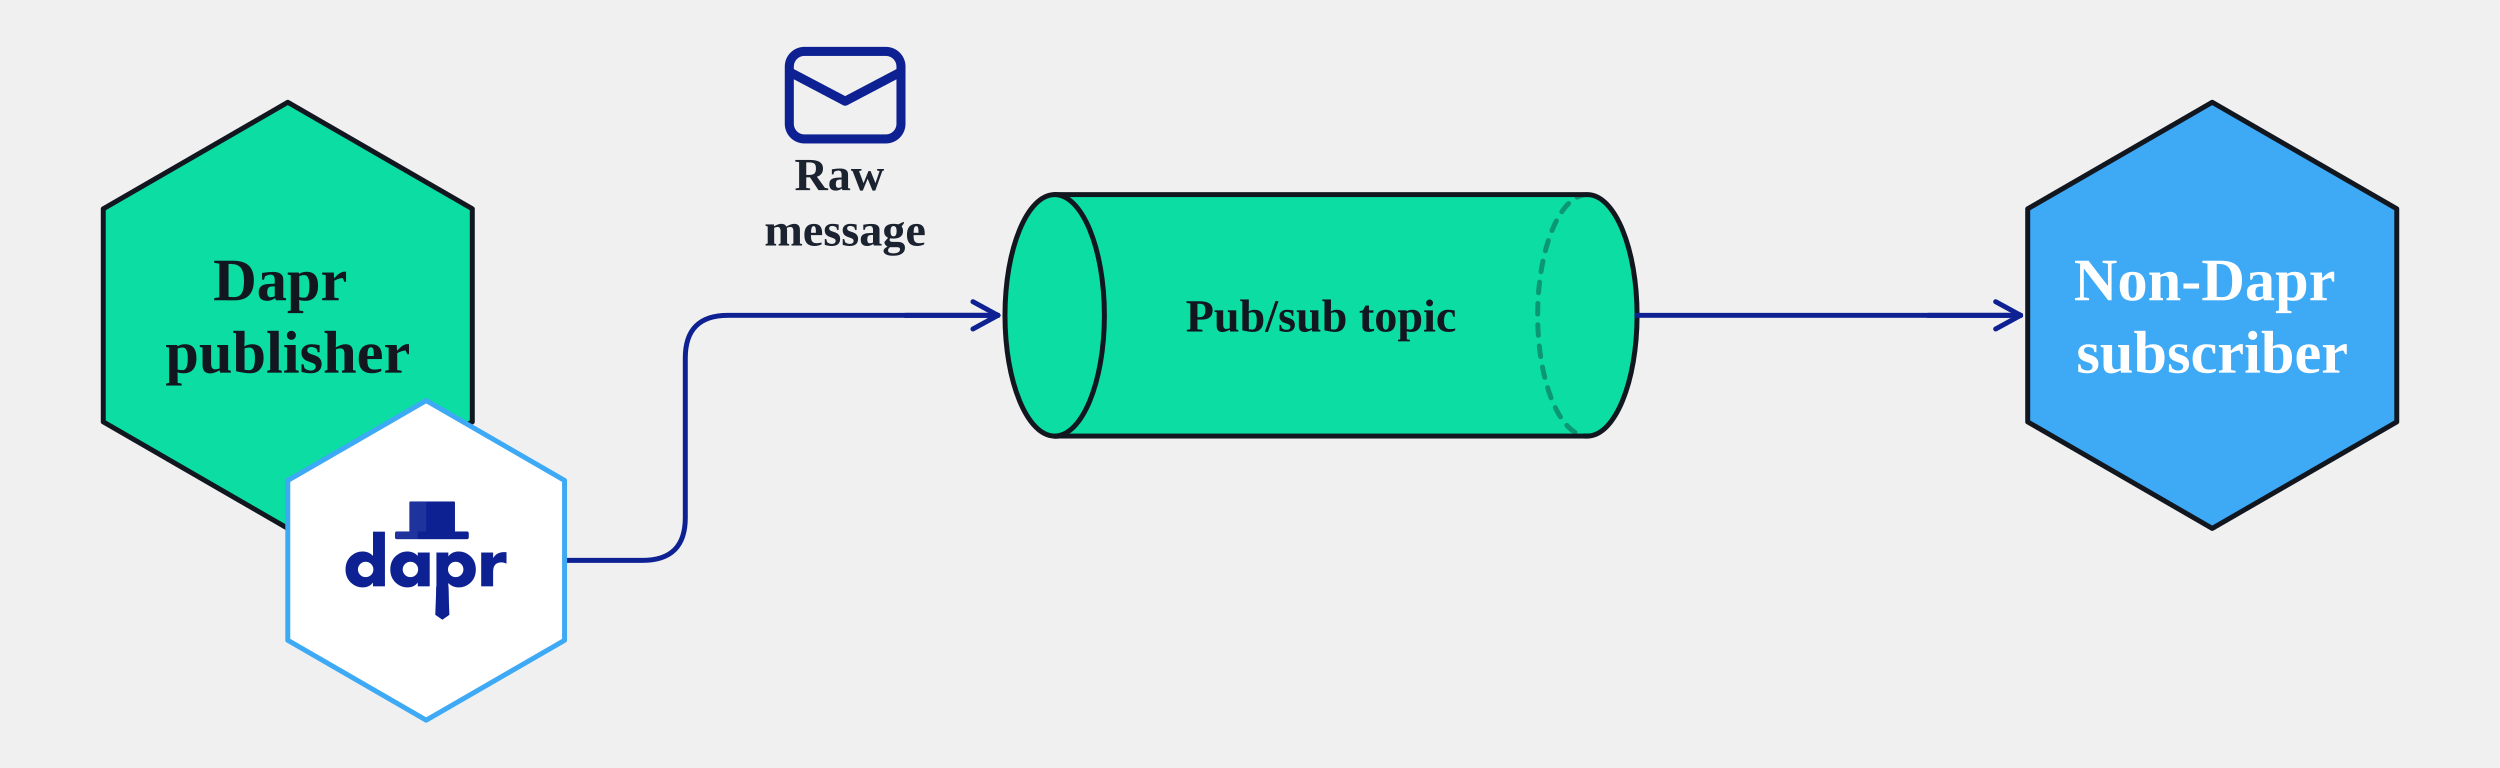
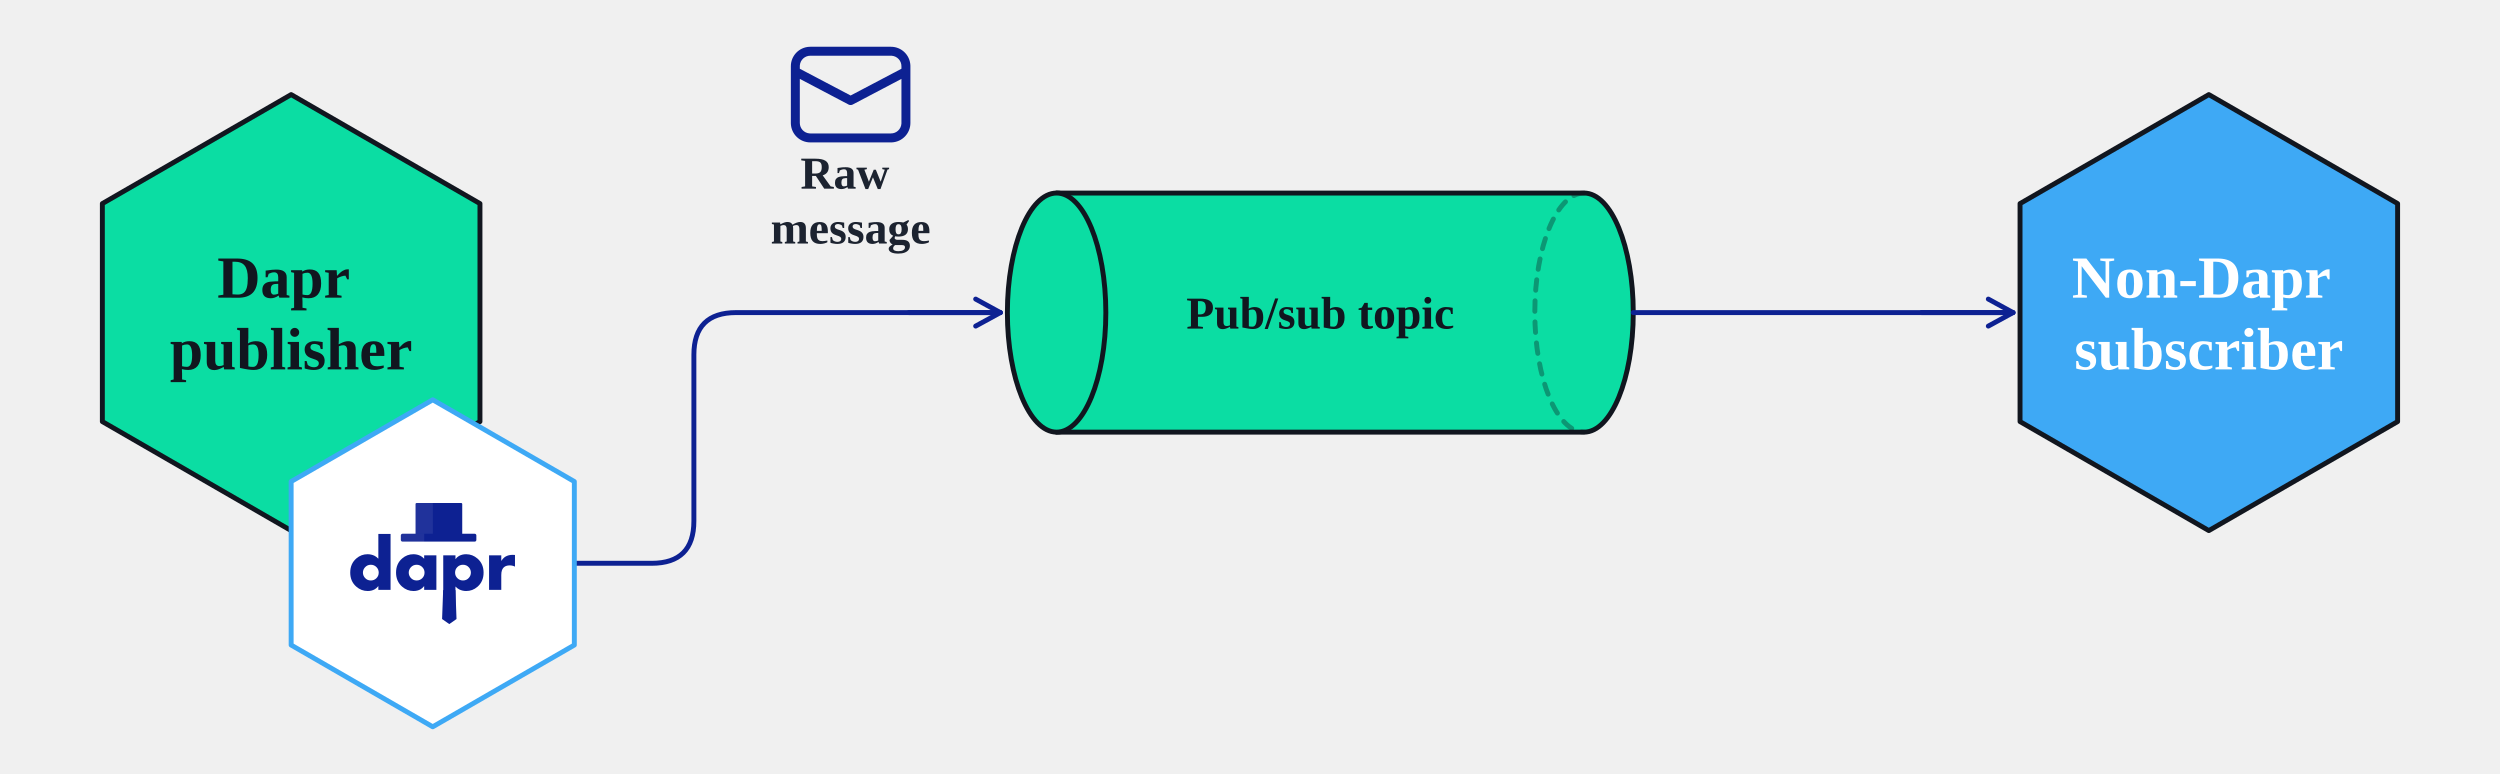
- <svg xmlns="http://www.w3.org/2000/svg" viewBox="-0.08 -0.8 704 216" role="img" aria-labelledby="pubsub-publish-raw-title pubsub-publish-raw-desc">
+ <svg xmlns="http://www.w3.org/2000/svg" viewBox="-0.11 -0.9 711 220" role="img" aria-labelledby="pubsub-publish-raw-title pubsub-publish-raw-desc">
  <g class="d-elbow-arrow">
-     <path class="d-run" d="M158.9,157 L180.9,157 Q192.9,157 192.9,145 L192.9,100 Q192.9,88 204.9,88 L280.92,88" fill="none" stroke="#0D2192" stroke-width="1.4" stroke-linecap="round" />
+     <path class="d-run" d="M163.23,159.3 L185.23,159.3 Q197.23,159.3 197.23,147.3 L197.23,100 Q197.23,88 209.23,88 L284.39,88" fill="none" stroke="#0D2192" stroke-width="1.4" stroke-linecap="round" />
    <g class="d-arrow">
-       <line x1="254.92" y1="88" x2="280.92" y2="88" stroke="#0D2192" stroke-width="1.4" stroke-linecap="round" stroke-linejoin="round" fill="none" />
-       <polyline points="273.9,91.84 280.92,88 273.9,84.16" stroke="#0D2192" stroke-width="1.4" stroke-linecap="round" stroke-linejoin="round" fill="none" />
+       <line x1="258.39" y1="88" x2="284.39" y2="88" stroke="#0D2192" stroke-width="1.4" stroke-linecap="round" stroke-linejoin="round" fill="none" />
+       <polyline points="277.37,91.84 284.39,88 277.37,84.16" stroke="#0D2192" stroke-width="1.4" stroke-linecap="round" stroke-linejoin="round" fill="none" />
    </g>
  </g>
  <g class="d-named-mark">
    <g class="d-icon-group">
-       <g class="d-icon" data-mark="fluent-mail" transform="translate(217.5121 5.6) scale(1.7)" fill="#0D2192" color="#0D2192">
+       <g class="d-icon" data-mark="fluent-mail" transform="translate(221.4087 5.6) scale(1.7)" fill="#0D2192" color="#0D2192">
        <path fill="currentColor" d="M5.25 4h13.5a3.25 3.25 0 0 1 3.245 3.066L22 7.25v9.5a3.25 3.25 0 0 1-3.066 3.245L18.75 20H5.25a3.25 3.25 0 0 1-3.245-3.066L2 16.75v-9.5a3.25 3.25 0 0 1 3.066-3.245zh13.5zM20.5 9.373l-8.15 4.29a.75.75 0 0 1-.603.043l-.096-.042L3.5 9.374v7.376a1.75 1.75 0 0 0 1.606 1.744l.144.006h13.5a1.75 1.75 0 0 0 1.744-1.607l.006-.143zM18.75 5.5H5.25a1.75 1.75 0 0 0-1.744 1.606L3.5 7.25v.429l8.5 4.474l8.5-4.475V7.25a1.75 1.75 0 0 0-1.607-1.744z" />
      </g>
    </g>
-     <text x="237.91" y="52.75" text-anchor="middle" font-size="13" font-weight="600" fill="#1c2330">
-       <tspan x="237.91">Raw</tspan>
-       <tspan x="237.91" dy="15.6">message</tspan>
+     <text x="241.81" y="52.75" text-anchor="middle" font-size="13" font-weight="600" fill="#1c2330">
+       <tspan x="241.81">Raw</tspan>
+       <tspan x="241.81" dy="15.6">message</tspan>
    </text>
  </g>
  <g class="d-pipe">
-     <path d="M296.92,54 L446.92,54 A14,34 0 0 1 446.92,122 L296.92,122 A14,34 0 0 1 296.92,54 Z" fill="#0bdda3" stroke="none" />
-     <path d="M446.92,54 A14,34 0 0 0 446.92,122" fill="none" stroke="#11161f" stroke-width="1.4" stroke-linejoin="round" stroke-linecap="round" stroke-dasharray="3 3" stroke-opacity="0.35" />
-     <path d="M296.92,54 L446.92,54 A14,34 0 0 1 446.92,122 L296.92,122" fill="none" stroke="#11161f" stroke-width="1.4" stroke-linejoin="round" stroke-linecap="round" />
-     <ellipse cx="296.92" cy="88" rx="14" ry="34" fill="#0bdda3" stroke="#11161f" stroke-width="1.4" stroke-linejoin="round" stroke-linecap="round" />
+     <path d="M300.39,54 L450.39,54 A14,34 0 0 1 450.39,122 L300.39,122 A14,34 0 0 1 300.39,54 Z" fill="#0bdda3" stroke="none" />
+     <path d="M450.39,54 A14,34 0 0 0 450.39,122" fill="none" stroke="#11161f" stroke-width="1.4" stroke-linejoin="round" stroke-linecap="round" stroke-dasharray="3 3" stroke-opacity="0.35" />
+     <path d="M300.39,54 L450.39,54 A14,34 0 0 1 450.39,122 L300.39,122" fill="none" stroke="#11161f" stroke-width="1.4" stroke-linejoin="round" stroke-linecap="round" />
+     <ellipse cx="300.39" cy="88" rx="14" ry="34" fill="#0bdda3" stroke="#11161f" stroke-width="1.4" stroke-linejoin="round" stroke-linecap="round" />
    <g class="d-on-fill">
-       <text x="371.92" y="92.55" text-anchor="middle" font-size="13" font-weight="600" fill="#11161f">Pub/sub topic</text>
+       <text x="375.39" y="92.55" text-anchor="middle" font-size="13" font-weight="600" fill="#11161f">Pub/sub topic</text>
    </g>
  </g>
  <g class="d-elbow-arrow">
-     <path class="d-run" d="M460.92,88 L568.92,88" fill="none" stroke="#0D2192" stroke-width="1.4" stroke-linecap="round" />
+     <path class="d-run" d="M464.39,88 L572.39,88" fill="none" stroke="#0D2192" stroke-width="1.4" stroke-linecap="round" />
    <g class="d-arrow">
-       <line x1="542.92" y1="88" x2="568.92" y2="88" stroke="#0D2192" stroke-width="1.4" stroke-linecap="round" stroke-linejoin="round" fill="none" />
-       <polyline points="561.9,91.84 568.92,88 561.9,84.16" stroke="#0D2192" stroke-width="1.4" stroke-linecap="round" stroke-linejoin="round" fill="none" />
+       <line x1="546.39" y1="88" x2="572.39" y2="88" stroke="#0D2192" stroke-width="1.4" stroke-linecap="round" stroke-linejoin="round" fill="none" />
+       <polyline points="565.37,91.84 572.39,88 565.37,84.16" stroke="#0D2192" stroke-width="1.4" stroke-linecap="round" stroke-linejoin="round" fill="none" />
    </g>
  </g>
-   <g>
+   <g class="d-app-pair">
    <g class="d-hex d-hex-solid">
-       <polygon points="80.96,28 132.92,58 132.92,118 80.96,148 29,118 29,58" fill="#0bdda3" stroke="#11161f" stroke-width="1.4" stroke-linejoin="round" stroke-linecap="round" />
-       <text x="80.96" y="83.75" text-anchor="middle" font-size="17" font-weight="600" fill="#11161f">
-         <tspan x="80.96">Dapr</tspan>
-         <tspan x="80.96" dy="20.4">publisher</tspan>
+       <polygon points="82.69,26 136.39,57 136.39,119 82.69,150 29,119 29,57" fill="#0bdda3" stroke="#11161f" stroke-width="1.4" stroke-linejoin="round" stroke-linecap="round" />
+       <text x="82.69" y="83.75" text-anchor="middle" font-size="17" font-weight="600" fill="#11161f">
+         <tspan x="82.69">Dapr</tspan>
+         <tspan x="82.69" dy="20.4">publisher</tspan>
      </text>
    </g>
    <g class="d-mark-hex">
-       <polygon points="119.93,112 158.9,134.5 158.9,179.5 119.93,202 80.96,179.5 80.96,134.5" fill="#ffffff" stroke="#3ea9f5" stroke-width="1.4" stroke-linejoin="round" />
+       <polygon points="122.96,112.8 163.23,136.05 163.23,182.55 122.96,205.8 82.69,182.55 82.69,136.05" fill="#ffffff" stroke="#3ea9f5" stroke-width="1.4" stroke-linejoin="round" />
      <g class="d-icon-group">
-         <g class="d-icon" data-mark="logo-blue" transform="translate(89.93 127) scale(0.125)">
+         <g class="d-icon" data-mark="logo-blue" transform="translate(91.96 128.3) scale(0.1292)">
          <defs />
-           <g id="ic-pubsub-publish-raw-logo-blue-119_93-157-logo-large" stroke="none" stroke-width="1" fill="none" fill-rule="evenodd">
-             <path d="M147.11,298.505 L120.218,298.505 L120.218,290.06 C117.649,293.285 115.053,295.635 112.429,297.111 C107.838,299.68 102.618,300.964 96.77,300.964 C87.314,300.964 78.897,297.712 71.518,291.208 C62.718,283.447 58.318,273.171 58.318,260.381 C58.318,247.372 62.827,236.987 71.846,229.226 C79.006,223.05 87.232,219.961 96.524,219.961 C101.935,219.961 107.018,221.109 111.774,223.405 C114.506,224.717 117.321,226.876 120.218,229.882 L120.218,175.361 L147.11,175.361 L147.11,298.505 Z M121.038,260.463 C121.038,255.653 119.344,251.567 115.955,248.206 C112.566,244.844 108.467,243.164 103.657,243.164 C98.3,243.164 93.9,245.186 90.457,249.231 C87.669,252.51 86.276,256.254 86.276,260.463 C86.276,264.672 87.669,268.416 90.457,271.695 C93.846,275.74 98.246,277.762 103.657,277.762 C108.521,277.762 112.634,276.095 115.996,272.761 C119.357,269.427 121.038,265.328 121.038,260.463 Z M247.968,298.505 L221.077,298.505 L221.077,290.06 C218.508,293.285 215.911,295.635 213.288,297.111 C208.696,299.68 203.477,300.964 197.628,300.964 C188.172,300.964 179.755,297.712 172.376,291.208 C163.576,283.447 159.176,273.171 159.176,260.381 C159.176,247.372 163.686,236.987 172.704,229.226 C179.865,223.05 188.09,219.961 197.382,219.961 C202.793,219.961 207.877,221.109 212.632,223.405 C215.365,224.717 218.18,226.876 221.077,229.882 L221.077,222.421 L247.968,222.421 L247.968,298.505 Z M221.896,260.463 C221.896,255.653 220.202,251.567 216.813,248.206 C213.424,244.844 209.325,243.164 204.515,243.164 C199.159,243.164 194.759,245.186 191.315,249.231 C188.528,252.51 187.134,256.254 187.134,260.463 C187.134,264.672 188.528,268.416 191.315,271.695 C194.704,275.74 199.104,277.762 204.515,277.762 C209.38,277.762 213.493,276.095 216.854,272.761 C220.216,269.427 221.896,265.328 221.896,260.463 Z M351.86,260.545 C351.86,273.554 347.351,283.938 338.332,291.7 C331.172,297.876 322.946,300.964 313.654,300.964 C308.243,300.964 303.16,299.817 298.405,297.521 C295.672,296.209 292.857,294.05 289.96,291.044 L289.96,336.547 L263.068,336.547 L263.068,222.421 L289.96,222.421 L289.96,230.866 C292.365,227.696 294.961,225.345 297.749,223.815 C302.34,221.246 307.56,219.961 313.408,219.961 C322.864,219.961 331.281,223.214 338.66,229.718 C347.46,237.479 351.86,247.755 351.86,260.545 Z M323.903,260.463 C323.903,256.145 322.536,252.401 319.803,249.231 C316.36,245.186 311.932,243.164 306.521,243.164 C301.657,243.164 297.544,244.831 294.182,248.165 C290.821,251.499 289.14,255.598 289.14,260.463 C289.14,265.273 290.835,269.359 294.223,272.72 C297.612,276.081 301.711,277.762 306.521,277.762 C311.932,277.762 316.332,275.74 319.721,271.695 C322.509,268.416 323.903,264.672 323.903,260.463 Z M420.99,247.263 C417.218,245.459 413.392,244.558 409.511,244.558 C400.657,244.558 394.918,248.165 392.294,255.38 C391.31,258.003 390.818,261.529 390.818,265.956 L390.818,298.505 L363.927,298.505 L363.927,222.421 L390.818,222.421 L390.818,234.883 C393.661,230.456 396.721,227.258 400.001,225.291 C404.428,222.667 409.675,221.355 415.742,221.355 C417.163,221.355 418.912,221.437 420.99,221.601 L420.99,247.263 Z" id="ic-pubsub-publish-raw-logo-blue-119_93-157-dapr" fill="#0D2192" />
-             <polygon id="ic-pubsub-publish-raw-logo-blue-119_93-157-tie" fill="#0D2192" fill-rule="nonzero" points="262.857 299.058 289.933 299.058 292.265 362.63 276.395 373.751 260.524 362.63" />
-             <rect id="ic-pubsub-publish-raw-logo-blue-119_93-157-Rectangle-4" fill="#0D2192" fill-rule="nonzero" x="202.148" y="107.275" width="102.723" height="72.294" rx="2" />
-             <rect id="ic-pubsub-publish-raw-logo-blue-119_93-157-Rectangle-4-2" fill="#FFFFFF" fill-rule="nonzero" opacity="0.08" x="202.148" y="107.275" width="37.998" height="72.294" />
-             <rect id="ic-pubsub-publish-raw-logo-blue-119_93-157-Rectangle-3" fill="#0D2192" fill-rule="nonzero" x="169.709" y="174.905" width="166.248" height="17.351" rx="3.72" />
-             <rect id="ic-pubsub-publish-raw-logo-blue-119_93-157-Rectangle-4-3" fill="#FFFFFF" fill-rule="nonzero" opacity="0.08" x="169.709" y="174.905" width="51.438" height="21.355" />
+           <g id="ic-pubsub-publish-raw-logo-blue-122_96-159_3-logo-large" stroke="none" stroke-width="1" fill="none" fill-rule="evenodd">
+             <path d="M147.11,298.505 L120.218,298.505 L120.218,290.06 C117.649,293.285 115.053,295.635 112.429,297.111 C107.838,299.68 102.618,300.964 96.77,300.964 C87.314,300.964 78.897,297.712 71.518,291.208 C62.718,283.447 58.318,273.171 58.318,260.381 C58.318,247.372 62.827,236.987 71.846,229.226 C79.006,223.05 87.232,219.961 96.524,219.961 C101.935,219.961 107.018,221.109 111.774,223.405 C114.506,224.717 117.321,226.876 120.218,229.882 L120.218,175.361 L147.11,175.361 L147.11,298.505 Z M121.038,260.463 C121.038,255.653 119.344,251.567 115.955,248.206 C112.566,244.844 108.467,243.164 103.657,243.164 C98.3,243.164 93.9,245.186 90.457,249.231 C87.669,252.51 86.276,256.254 86.276,260.463 C86.276,264.672 87.669,268.416 90.457,271.695 C93.846,275.74 98.246,277.762 103.657,277.762 C108.521,277.762 112.634,276.095 115.996,272.761 C119.357,269.427 121.038,265.328 121.038,260.463 Z M247.968,298.505 L221.077,298.505 L221.077,290.06 C218.508,293.285 215.911,295.635 213.288,297.111 C208.696,299.68 203.477,300.964 197.628,300.964 C188.172,300.964 179.755,297.712 172.376,291.208 C163.576,283.447 159.176,273.171 159.176,260.381 C159.176,247.372 163.686,236.987 172.704,229.226 C179.865,223.05 188.09,219.961 197.382,219.961 C202.793,219.961 207.877,221.109 212.632,223.405 C215.365,224.717 218.18,226.876 221.077,229.882 L221.077,222.421 L247.968,222.421 L247.968,298.505 Z M221.896,260.463 C221.896,255.653 220.202,251.567 216.813,248.206 C213.424,244.844 209.325,243.164 204.515,243.164 C199.159,243.164 194.759,245.186 191.315,249.231 C188.528,252.51 187.134,256.254 187.134,260.463 C187.134,264.672 188.528,268.416 191.315,271.695 C194.704,275.74 199.104,277.762 204.515,277.762 C209.38,277.762 213.493,276.095 216.854,272.761 C220.216,269.427 221.896,265.328 221.896,260.463 Z M351.86,260.545 C351.86,273.554 347.351,283.938 338.332,291.7 C331.172,297.876 322.946,300.964 313.654,300.964 C308.243,300.964 303.16,299.817 298.405,297.521 C295.672,296.209 292.857,294.05 289.96,291.044 L289.96,336.547 L263.068,336.547 L263.068,222.421 L289.96,222.421 L289.96,230.866 C292.365,227.696 294.961,225.345 297.749,223.815 C302.34,221.246 307.56,219.961 313.408,219.961 C322.864,219.961 331.281,223.214 338.66,229.718 C347.46,237.479 351.86,247.755 351.86,260.545 Z M323.903,260.463 C323.903,256.145 322.536,252.401 319.803,249.231 C316.36,245.186 311.932,243.164 306.521,243.164 C301.657,243.164 297.544,244.831 294.182,248.165 C290.821,251.499 289.14,255.598 289.14,260.463 C289.14,265.273 290.835,269.359 294.223,272.72 C297.612,276.081 301.711,277.762 306.521,277.762 C311.932,277.762 316.332,275.74 319.721,271.695 C322.509,268.416 323.903,264.672 323.903,260.463 Z M420.99,247.263 C417.218,245.459 413.392,244.558 409.511,244.558 C400.657,244.558 394.918,248.165 392.294,255.38 C391.31,258.003 390.818,261.529 390.818,265.956 L390.818,298.505 L363.927,298.505 L363.927,222.421 L390.818,222.421 L390.818,234.883 C393.661,230.456 396.721,227.258 400.001,225.291 C404.428,222.667 409.675,221.355 415.742,221.355 C417.163,221.355 418.912,221.437 420.99,221.601 L420.99,247.263 Z" id="ic-pubsub-publish-raw-logo-blue-122_96-159_3-dapr" fill="#0D2192" />
+             <polygon id="ic-pubsub-publish-raw-logo-blue-122_96-159_3-tie" fill="#0D2192" fill-rule="nonzero" points="262.857 299.058 289.933 299.058 292.265 362.63 276.395 373.751 260.524 362.63" />
+             <rect id="ic-pubsub-publish-raw-logo-blue-122_96-159_3-Rectangle-4" fill="#0D2192" fill-rule="nonzero" x="202.148" y="107.275" width="102.723" height="72.294" rx="2" />
+             <rect id="ic-pubsub-publish-raw-logo-blue-122_96-159_3-Rectangle-4-2" fill="#FFFFFF" fill-rule="nonzero" opacity="0.08" x="202.148" y="107.275" width="37.998" height="72.294" />
+             <rect id="ic-pubsub-publish-raw-logo-blue-122_96-159_3-Rectangle-3" fill="#0D2192" fill-rule="nonzero" x="169.709" y="174.905" width="166.248" height="17.351" rx="3.72" />
+             <rect id="ic-pubsub-publish-raw-logo-blue-122_96-159_3-Rectangle-4-3" fill="#FFFFFF" fill-rule="nonzero" opacity="0.08" x="169.709" y="174.905" width="51.438" height="21.355" />
          </g>
        </g>
      </g>
    </g>
  </g>
  <g class="d-hex d-hex-solid">
-     <polygon points="622.88,28 674.85,58 674.85,118 622.88,148 570.92,118 570.92,58" fill="#3ea9f5" stroke="#11161f" stroke-width="1.4" stroke-linejoin="round" stroke-linecap="round" />
-     <text x="622.88" y="83.75" text-anchor="middle" font-size="17" font-weight="600" fill="#ffffff">
-       <tspan x="622.88">Non-Dapr</tspan>
-       <tspan x="622.88" dy="20.4">subscriber</tspan>
+     <polygon points="628.08,26 681.77,57 681.77,119 628.08,150 574.39,119 574.39,57" fill="#3ea9f5" stroke="#11161f" stroke-width="1.4" stroke-linejoin="round" stroke-linecap="round" />
+     <text x="628.08" y="83.75" text-anchor="middle" font-size="17" font-weight="600" fill="#ffffff">
+       <tspan x="628.08">Non-Dapr</tspan>
+       <tspan x="628.08" dy="20.4">subscriber</tspan>
    </text>
  </g>
</svg>
